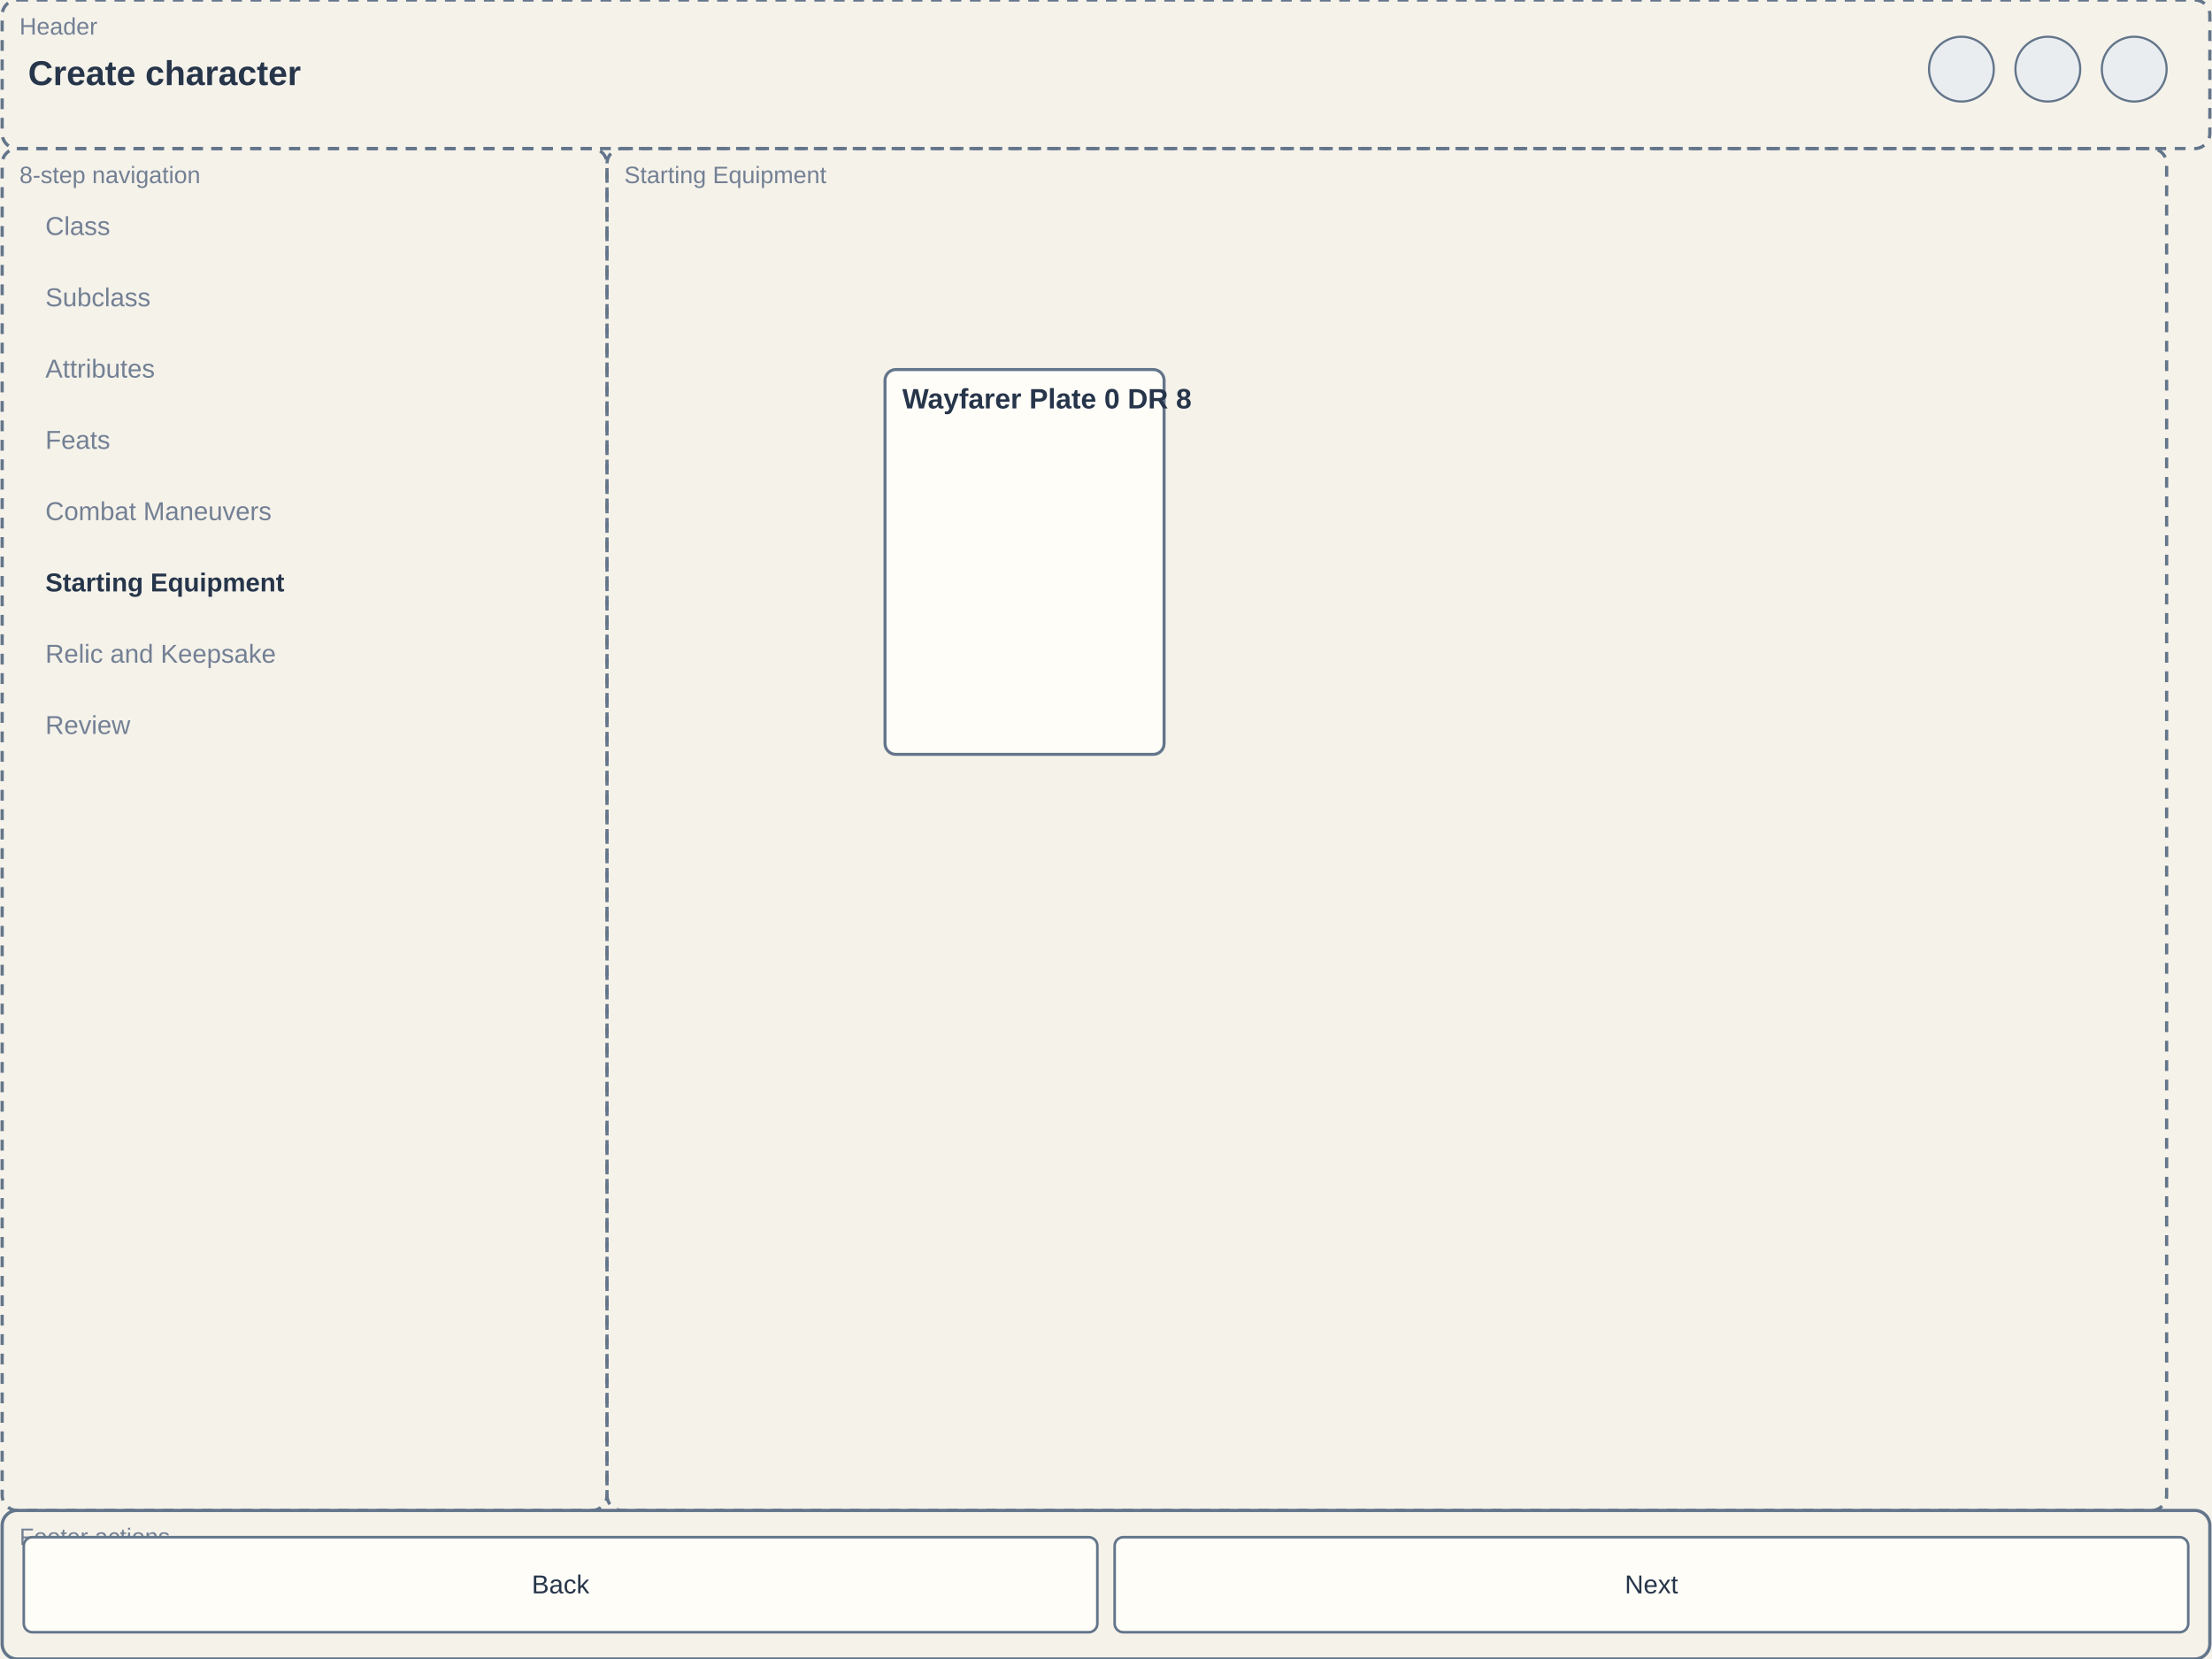
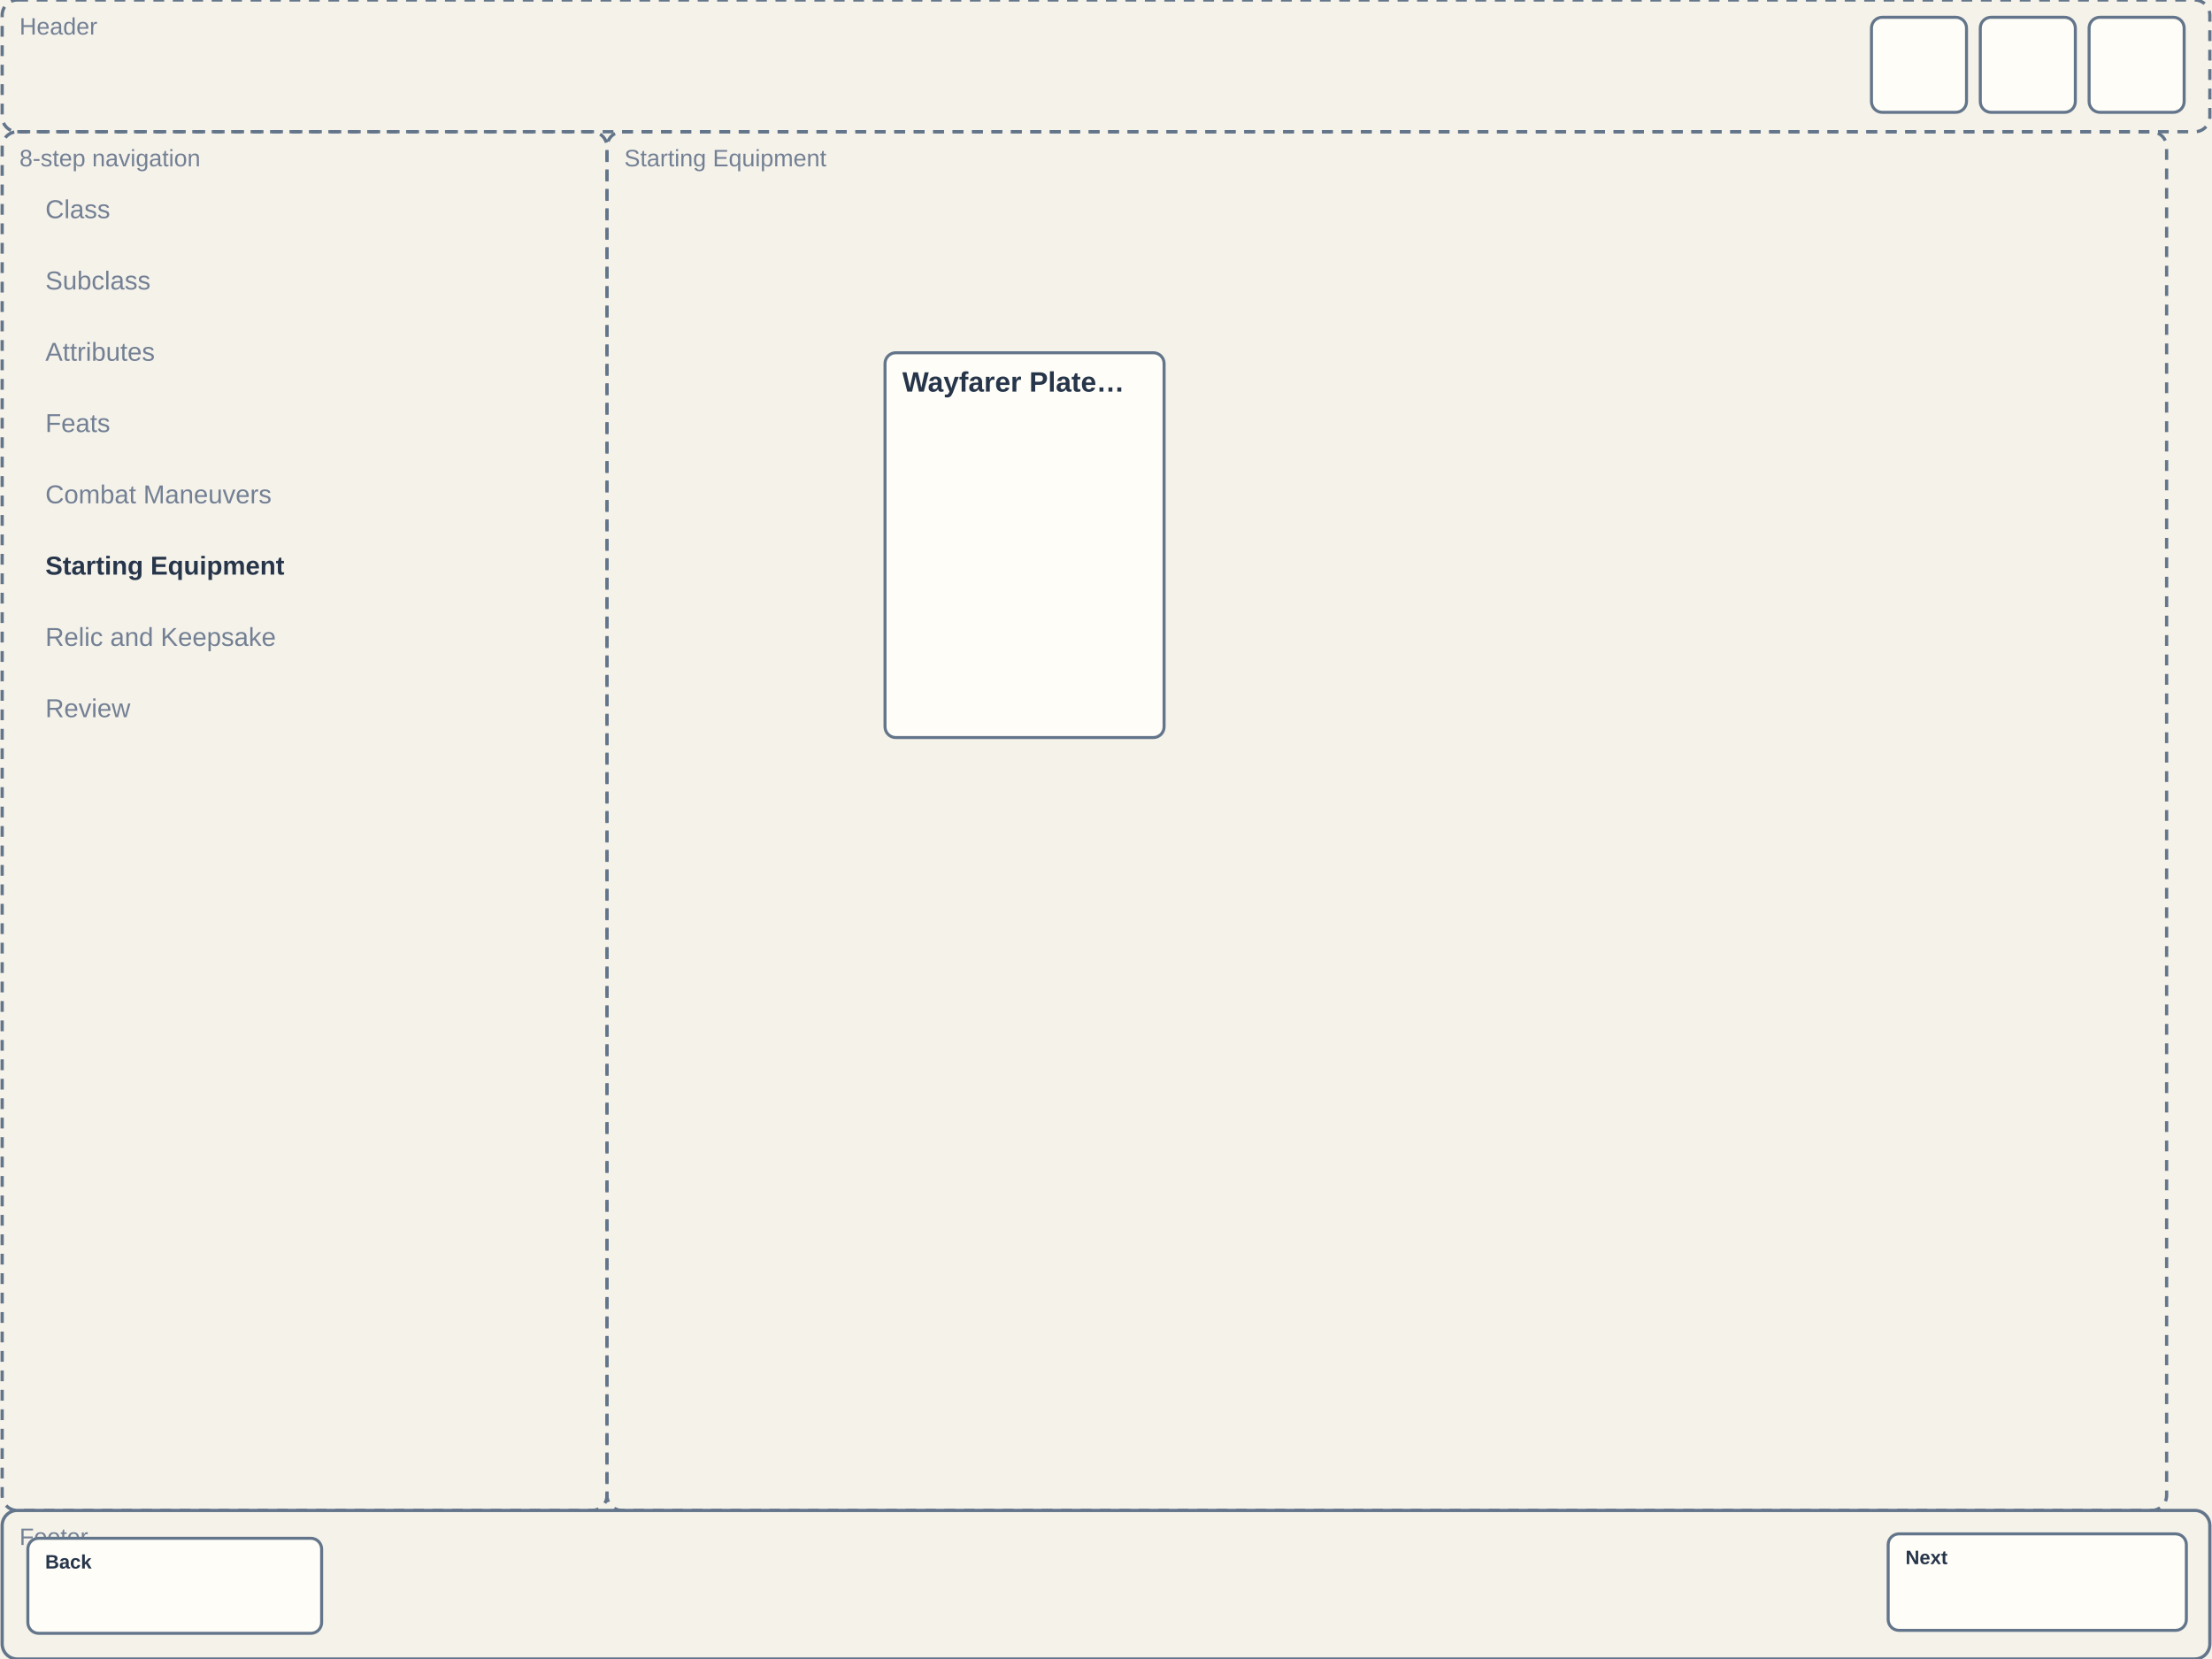
<svg xmlns="http://www.w3.org/2000/svg" width="1024" height="768" viewBox="0 0 1024 768">
  <rect width="1024" height="768" fill="#f5f2ea" />
-   <rect x="1" y="0" width="1022" height="68.781" rx="7" fill="none" stroke="#63758a" stroke-width="1.5" stroke-dasharray="5 4" />
+   <g>
+     <rect x="1" y="0" width="1022" height="61" rx="7" fill="none" stroke="#63758a" stroke-width="1.5" stroke-dasharray="5 4" />
+   </g>
  <text x="9" y="16" font-family="Arial,sans-serif" font-size="11" font-weight="500" fill="#738094">Header</text>
-   <rect x="1" y="68.781" width="280" height="630.438" rx="7" fill="none" stroke="#63758a" stroke-width="1.5" stroke-dasharray="5 4" />
-   <text x="9" y="84.781" font-family="Arial,sans-serif" font-size="11" font-weight="500" fill="#738094">8-step navigation</text>
-   <rect x="281" y="68.781" width="722" height="630.438" rx="7" fill="none" stroke="#63758a" stroke-width="1.5" stroke-dasharray="5 4" />
-   <text x="289" y="84.781" font-family="Arial,sans-serif" font-size="11" font-weight="500" fill="#738094">Starting Equipment</text>
-   <text x="13" y="39.391" font-family="Arial,sans-serif" font-size="16" font-weight="600" fill="#26354a">Create character</text>
-   <rect x="893" y="17" width="30" height="30" rx="15" fill="#e9edf0" stroke="#63758a" />
-   <rect x="933" y="17" width="30" height="30" rx="15" fill="#e9edf0" stroke="#63758a" />
-   <rect x="973" y="17" width="30" height="30" rx="15" fill="#e9edf0" stroke="#63758a" />
-   <text x="21" y="108.781" font-family="Arial,sans-serif" font-size="12" fill="#738094" font-weight="400">Class</text>
-   <text x="21" y="141.781" font-family="Arial,sans-serif" font-size="12" fill="#738094" font-weight="400">Subclass</text>
-   <text x="21" y="174.781" font-family="Arial,sans-serif" font-size="12" fill="#738094" font-weight="400">Attributes</text>
-   <text x="21" y="207.781" font-family="Arial,sans-serif" font-size="12" fill="#738094" font-weight="400">Feats</text>
-   <text x="21" y="240.781" font-family="Arial,sans-serif" font-size="12" fill="#738094" font-weight="400">Combat Maneuvers</text>
-   <text x="21" y="273.781" font-family="Arial,sans-serif" font-size="12" fill="#26354a" font-weight="700">Starting Equipment</text>
-   <text x="21" y="306.781" font-family="Arial,sans-serif" font-size="12" fill="#738094" font-weight="400">Relic and Keepsake</text>
-   <text x="21" y="339.781" font-family="Arial,sans-serif" font-size="12" fill="#738094" font-weight="400">Review</text>
-   <rect x="409.703" y="171.078" width="129.188" height="178.141" rx="5" fill="#fffdf8" stroke="#63758a" stroke-width="1.4" />
-   <text x="417.703" y="189.078" font-family="Arial,sans-serif" font-size="13" font-weight="600" fill="#26354a">Wayfarer Plate 0 DR 8</text>
-   <rect x="1" y="699.219" width="1022" height="68.781" rx="7" fill="#f5f2ea" stroke="#63758a" stroke-width="1.5" />
-   <text x="9" y="715.219" font-family="Arial,sans-serif" font-size="11" font-weight="500" fill="#738094">Footer actions</text>
-   <rect x="11" y="711.609" width="497" height="44" rx="4" fill="#fffdf8" stroke="#63758a" stroke-width="1.2" />
-   <text x="259.5" y="737.609" text-anchor="middle" font-family="Arial,sans-serif" font-size="12" fill="#26354a">Back</text>
-   <rect x="516" y="711.609" width="497" height="44" rx="4" fill="#fffdf8" stroke="#63758a" stroke-width="1.2" />
-   <text x="764.5" y="737.609" text-anchor="middle" font-family="Arial,sans-serif" font-size="12" fill="#26354a">Next</text>
+   <g>
+     <rect x="1" y="61" width="280" height="638.219" rx="7" fill="none" stroke="#63758a" stroke-width="1.5" stroke-dasharray="5 4" />
+   </g>
+   <text x="9" y="77" font-family="Arial,sans-serif" font-size="11" font-weight="500" fill="#738094">8-step navigation</text>
+   <g>
+     <rect x="281" y="61" width="722" height="638.219" rx="7" fill="none" stroke="#63758a" stroke-width="1.5" stroke-dasharray="5 4" />
+   </g>
+   <text x="289" y="77" font-family="Arial,sans-serif" font-size="11" font-weight="500" fill="#738094">Starting Equipment</text>
+   <defs>
+     <clipPath id="activeHeaderClip">
+       <rect x="12.891" y="15.594" width="843.469" height="28.797" />
+     </clipPath>
+   </defs>
+   <text x="12.891" y="36.328" clip-path="url(#activeHeaderClip)" font-family="Arial,sans-serif" font-size="16" font-weight="600" fill="#26354a" />
+   <g>
+     <rect x="866.359" y="8" width="44" height="44" rx="5" fill="#fffdf8" stroke="#63758a" stroke-width="1.4" />
+   </g>
+   <g>
+     <rect x="916.734" y="8" width="44" height="44" rx="5" fill="#fffdf8" stroke="#63758a" stroke-width="1.4" />
+   </g>
+   <g>
+     <rect x="967.109" y="8" width="44" height="44" rx="5" fill="#fffdf8" stroke="#63758a" stroke-width="1.4" />
+   </g>
+   <text x="21" y="101" font-family="Arial,sans-serif" font-size="12" fill="#738094" font-weight="400">Class</text>
+   <text x="21" y="134" font-family="Arial,sans-serif" font-size="12" fill="#738094" font-weight="400">Subclass</text>
+   <text x="21" y="167" font-family="Arial,sans-serif" font-size="12" fill="#738094" font-weight="400">Attributes</text>
+   <text x="21" y="200" font-family="Arial,sans-serif" font-size="12" fill="#738094" font-weight="400">Feats</text>
+   <text x="21" y="233" font-family="Arial,sans-serif" font-size="12" fill="#738094" font-weight="400">Combat Maneuvers</text>
+   <text x="21" y="266" font-family="Arial,sans-serif" font-size="12" fill="#26354a" font-weight="700">Starting Equipment</text>
+   <text x="21" y="299" font-family="Arial,sans-serif" font-size="12" fill="#738094" font-weight="400">Relic and Keepsake</text>
+   <text x="21" y="332" font-family="Arial,sans-serif" font-size="12" fill="#738094" font-weight="400">Review</text>
+   <g>
+     <rect x="409.703" y="163.297" width="129.188" height="178.141" rx="5" fill="#fffdf8" stroke="#63758a" stroke-width="1.4" />
+   </g>
+   <text x="417.703" y="181.297" font-family="Arial,sans-serif" font-size="13" font-weight="600" fill="#26354a">Wayfarer Plate…</text>
+   <g>
+     <rect x="1" y="699.219" width="1022" height="68.781" rx="7" fill="#f5f2ea" stroke="#63758a" stroke-width="1.5" />
+   </g>
+   <text x="9" y="715.219" font-family="Arial,sans-serif" font-size="11" font-weight="500" fill="#738094">Footer</text>
+   <g>
+     <rect x="12.891" y="712.109" width="136" height="44" rx="5" fill="#fffdf8" stroke="#63758a" stroke-width="1.4" />
+   </g>
+   <text x="20.891" y="726.109" font-family="Arial,sans-serif" font-size="9" font-weight="600" fill="#26354a">Back</text>
+   <g>
+     <rect x="874.089" y="710.079" width="138.04" height="44.66" rx="5" fill="#fffdf8" stroke="#63758a" stroke-width="1.4" />
+   </g>
+   <text x="882.089" y="724.079" font-family="Arial,sans-serif" font-size="9" font-weight="600" fill="#26354a">Next</text>
</svg>
